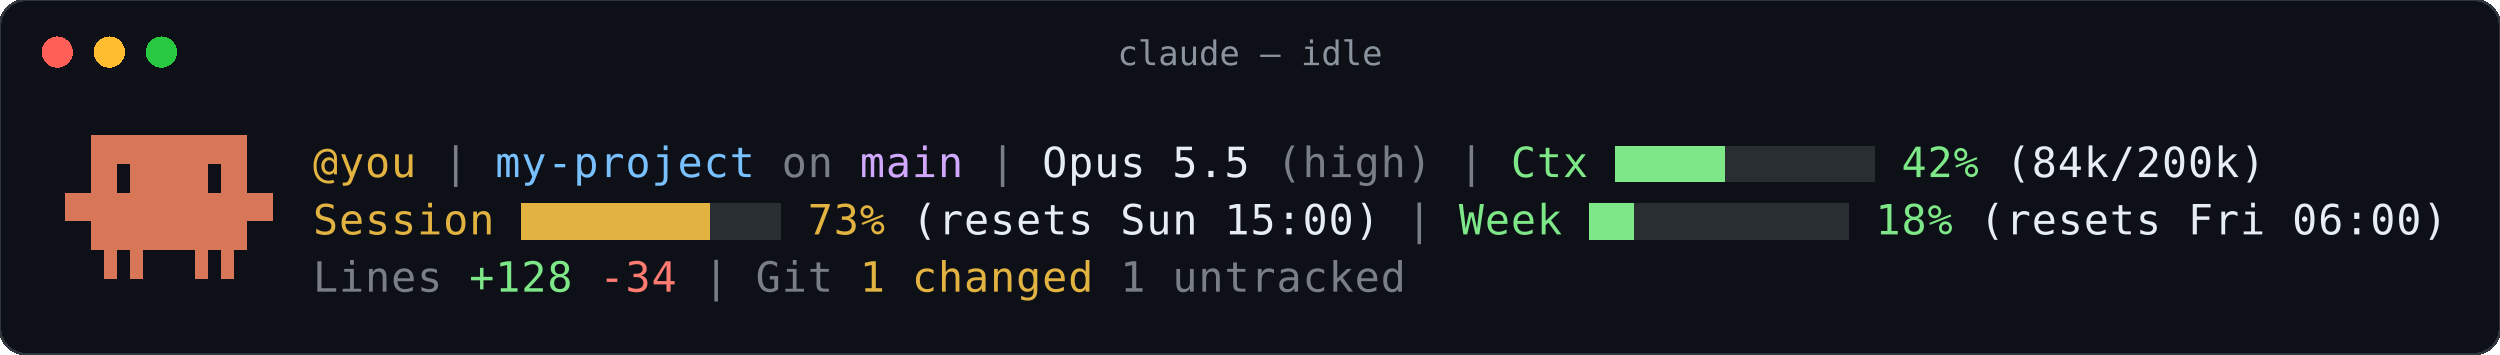
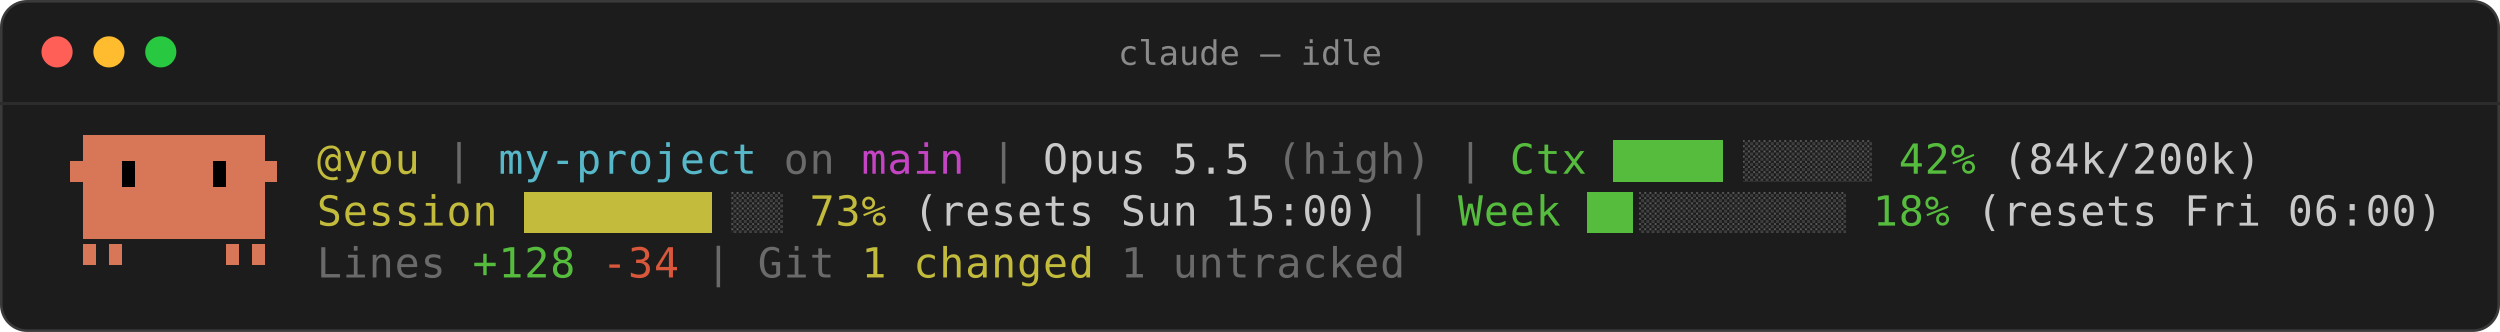
- <svg xmlns="http://www.w3.org/2000/svg" shape-rendering="crispEdges" width="960" height="136" viewBox="0 0 960 136">
-   <style>text{font-family:ui-monospace,SFMono-Regular,Menlo,Consolas,monospace;font-size:16px;text-anchor:middle}</style>
-   <rect width="100%" height="100%" rx="10" fill="#0d1117" stroke="#30363d" />
-   <circle cx="22" cy="20" r="6" fill="#ff5f57" />
-   <circle cx="42" cy="20" r="6" fill="#febc2e" />
-   <circle cx="62" cy="20" r="6" fill="#28c840" />
-   <text x="480" y="25" fill="#8b949e" style="font-size:13px">claude — idle</text>
-   <text x="125.0" y="68.0" fill="#e3b341">@</text>
-   <text x="135.0" y="68.0" fill="#e3b341">y</text>
-   <text x="145.0" y="68.0" fill="#e3b341">o</text>
-   <text x="155.0" y="68.0" fill="#e3b341">u</text>
-   <text x="175.0" y="68.0" fill="#e6edf3" opacity="0.5">|</text>
-   <text x="195.0" y="68.0" fill="#79c0ff">m</text>
-   <text x="205.0" y="68.0" fill="#79c0ff">y</text>
-   <text x="215.0" y="68.0" fill="#79c0ff">-</text>
-   <text x="225.0" y="68.0" fill="#79c0ff">p</text>
-   <text x="235.0" y="68.0" fill="#79c0ff">r</text>
-   <text x="245.0" y="68.0" fill="#79c0ff">o</text>
-   <text x="255.0" y="68.0" fill="#79c0ff">j</text>
-   <text x="265.0" y="68.0" fill="#79c0ff">e</text>
-   <text x="275.0" y="68.0" fill="#79c0ff">c</text>
-   <text x="285.0" y="68.0" fill="#79c0ff">t</text>
-   <text x="305.0" y="68.0" fill="#e6edf3" opacity="0.5">o</text>
-   <text x="315.0" y="68.0" fill="#e6edf3" opacity="0.5">n</text>
-   <text x="335.0" y="68.0" fill="#d2a8ff">m</text>
-   <text x="345.0" y="68.0" fill="#d2a8ff">a</text>
-   <text x="355.0" y="68.0" fill="#d2a8ff">i</text>
-   <text x="365.0" y="68.0" fill="#d2a8ff">n</text>
-   <text x="385.0" y="68.0" fill="#e6edf3" opacity="0.5">|</text>
-   <text x="405.0" y="68.0" fill="#e6edf3">O</text>
-   <text x="415.0" y="68.0" fill="#e6edf3">p</text>
-   <text x="425.0" y="68.0" fill="#e6edf3">u</text>
-   <text x="435.0" y="68.0" fill="#e6edf3">s</text>
-   <text x="455.0" y="68.0" fill="#e6edf3">5</text>
-   <text x="465.0" y="68.0" fill="#e6edf3">.</text>
-   <text x="475.0" y="68.0" fill="#e6edf3">5</text>
-   <text x="495.0" y="68.0" fill="#e6edf3" opacity="0.5">(</text>
-   <text x="505.0" y="68.0" fill="#e6edf3" opacity="0.5">h</text>
-   <text x="515.0" y="68.0" fill="#e6edf3" opacity="0.5">i</text>
-   <text x="525.0" y="68.0" fill="#e6edf3" opacity="0.5">g</text>
-   <text x="535.0" y="68.0" fill="#e6edf3" opacity="0.5">h</text>
-   <text x="545.0" y="68.0" fill="#e6edf3" opacity="0.5">)</text>
-   <text x="565.0" y="68.0" fill="#e6edf3" opacity="0.5">|</text>
-   <text x="585.0" y="68.0" fill="#7ee787">C</text>
-   <text x="595.0" y="68.0" fill="#7ee787">t</text>
-   <text x="605.0" y="68.0" fill="#7ee787">x</text>
-   <rect x="620.0" y="56.0" width="10.00" height="14" fill="#e6edf3" opacity="0.13" />
-   <rect x="620.0" y="56.0" width="10.00" height="14.0" fill="#7ee787" />
-   <rect x="630.0" y="56.0" width="10.00" height="14" fill="#e6edf3" opacity="0.13" />
-   <rect x="630.0" y="56.0" width="10.00" height="14.0" fill="#7ee787" />
-   <rect x="640.0" y="56.0" width="10.00" height="14" fill="#e6edf3" opacity="0.13" />
-   <rect x="640.0" y="56.0" width="10.00" height="14.0" fill="#7ee787" />
-   <rect x="650.0" y="56.0" width="10.00" height="14" fill="#e6edf3" opacity="0.13" />
-   <rect x="650.0" y="56.0" width="10.00" height="14.0" fill="#7ee787" />
-   <rect x="660.0" y="56.0" width="10.00" height="14" fill="#e6edf3" opacity="0.13" />
-   <rect x="660.0" y="56.0" width="2.50" height="14.0" fill="#7ee787" />
-   <rect x="670.0" y="56.0" width="10.00" height="14" fill="#e6edf3" opacity="0.13" />
-   <rect x="680.0" y="56.0" width="10.00" height="14" fill="#e6edf3" opacity="0.13" />
-   <rect x="690.0" y="56.0" width="10.00" height="14" fill="#e6edf3" opacity="0.13" />
-   <rect x="700.0" y="56.0" width="10.00" height="14" fill="#e6edf3" opacity="0.13" />
-   <rect x="710.0" y="56.0" width="10.00" height="14" fill="#e6edf3" opacity="0.13" />
-   <text x="735.0" y="68.0" fill="#7ee787">4</text>
-   <text x="745.0" y="68.0" fill="#7ee787">2</text>
-   <text x="755.0" y="68.0" fill="#7ee787">%</text>
-   <text x="775.0" y="68.0" fill="#e6edf3">(</text>
-   <text x="785.0" y="68.0" fill="#e6edf3">8</text>
-   <text x="795.0" y="68.0" fill="#e6edf3">4</text>
-   <text x="805.0" y="68.0" fill="#e6edf3">k</text>
-   <text x="815.0" y="68.0" fill="#e6edf3">/</text>
-   <text x="825.0" y="68.0" fill="#e6edf3">2</text>
-   <text x="835.0" y="68.0" fill="#e6edf3">0</text>
-   <text x="845.0" y="68.0" fill="#e6edf3">0</text>
-   <text x="855.0" y="68.0" fill="#e6edf3">k</text>
-   <text x="865.0" y="68.0" fill="#e6edf3">)</text>
-   <text x="125.0" y="90.0" fill="#e3b341">S</text>
-   <text x="135.0" y="90.0" fill="#e3b341">e</text>
-   <text x="145.0" y="90.0" fill="#e3b341">s</text>
-   <text x="155.0" y="90.0" fill="#e3b341">s</text>
-   <text x="165.0" y="90.0" fill="#e3b341">i</text>
-   <text x="175.0" y="90.0" fill="#e3b341">o</text>
-   <text x="185.0" y="90.0" fill="#e3b341">n</text>
-   <rect x="200.0" y="78.0" width="10.00" height="14" fill="#e6edf3" opacity="0.13" />
-   <rect x="200.0" y="78.0" width="10.00" height="14.0" fill="#e3b341" />
-   <rect x="210.0" y="78.0" width="10.00" height="14" fill="#e6edf3" opacity="0.13" />
-   <rect x="210.0" y="78.0" width="10.00" height="14.0" fill="#e3b341" />
-   <rect x="220.0" y="78.0" width="10.00" height="14" fill="#e6edf3" opacity="0.13" />
-   <rect x="220.0" y="78.0" width="10.00" height="14.0" fill="#e3b341" />
-   <rect x="230.0" y="78.0" width="10.00" height="14" fill="#e6edf3" opacity="0.13" />
-   <rect x="230.0" y="78.0" width="10.00" height="14.0" fill="#e3b341" />
-   <rect x="240.0" y="78.0" width="10.00" height="14" fill="#e6edf3" opacity="0.13" />
-   <rect x="240.0" y="78.0" width="10.00" height="14.0" fill="#e3b341" />
-   <rect x="250.0" y="78.0" width="10.00" height="14" fill="#e6edf3" opacity="0.13" />
-   <rect x="250.0" y="78.0" width="10.00" height="14.0" fill="#e3b341" />
-   <rect x="260.0" y="78.0" width="10.00" height="14" fill="#e6edf3" opacity="0.13" />
-   <rect x="260.0" y="78.0" width="10.00" height="14.0" fill="#e3b341" />
-   <rect x="270.0" y="78.0" width="10.00" height="14" fill="#e6edf3" opacity="0.13" />
-   <rect x="270.0" y="78.0" width="2.50" height="14.0" fill="#e3b341" />
-   <rect x="280.0" y="78.0" width="10.00" height="14" fill="#e6edf3" opacity="0.13" />
-   <rect x="290.0" y="78.0" width="10.00" height="14" fill="#e6edf3" opacity="0.13" />
-   <text x="315.0" y="90.0" fill="#e3b341">7</text>
-   <text x="325.0" y="90.0" fill="#e3b341">3</text>
-   <text x="335.0" y="90.0" fill="#e3b341">%</text>
-   <text x="355.0" y="90.0" fill="#e6edf3">(</text>
-   <text x="365.0" y="90.0" fill="#e6edf3">r</text>
-   <text x="375.0" y="90.0" fill="#e6edf3">e</text>
-   <text x="385.0" y="90.0" fill="#e6edf3">s</text>
-   <text x="395.0" y="90.0" fill="#e6edf3">e</text>
-   <text x="405.0" y="90.0" fill="#e6edf3">t</text>
-   <text x="415.0" y="90.0" fill="#e6edf3">s</text>
-   <text x="435.0" y="90.0" fill="#e6edf3">S</text>
-   <text x="445.0" y="90.0" fill="#e6edf3">u</text>
-   <text x="455.0" y="90.0" fill="#e6edf3">n</text>
-   <text x="475.0" y="90.0" fill="#e6edf3">1</text>
-   <text x="485.0" y="90.0" fill="#e6edf3">5</text>
-   <text x="495.0" y="90.0" fill="#e6edf3">:</text>
-   <text x="505.0" y="90.0" fill="#e6edf3">0</text>
-   <text x="515.0" y="90.0" fill="#e6edf3">0</text>
-   <text x="525.0" y="90.0" fill="#e6edf3">)</text>
-   <text x="545.0" y="90.0" fill="#e6edf3" opacity="0.5">|</text>
-   <text x="565.0" y="90.0" fill="#7ee787">W</text>
-   <text x="575.0" y="90.0" fill="#7ee787">e</text>
-   <text x="585.0" y="90.0" fill="#7ee787">e</text>
-   <text x="595.0" y="90.0" fill="#7ee787">k</text>
-   <rect x="610.0" y="78.0" width="10.00" height="14" fill="#e6edf3" opacity="0.13" />
-   <rect x="610.0" y="78.0" width="10.00" height="14.0" fill="#7ee787" />
-   <rect x="620.0" y="78.0" width="10.00" height="14" fill="#e6edf3" opacity="0.13" />
-   <rect x="620.0" y="78.0" width="7.50" height="14.0" fill="#7ee787" />
-   <rect x="630.0" y="78.0" width="10.00" height="14" fill="#e6edf3" opacity="0.13" />
-   <rect x="640.0" y="78.0" width="10.00" height="14" fill="#e6edf3" opacity="0.13" />
-   <rect x="650.0" y="78.0" width="10.00" height="14" fill="#e6edf3" opacity="0.13" />
-   <rect x="660.0" y="78.0" width="10.00" height="14" fill="#e6edf3" opacity="0.13" />
-   <rect x="670.0" y="78.0" width="10.00" height="14" fill="#e6edf3" opacity="0.13" />
-   <rect x="680.0" y="78.0" width="10.00" height="14" fill="#e6edf3" opacity="0.13" />
-   <rect x="690.0" y="78.0" width="10.00" height="14" fill="#e6edf3" opacity="0.13" />
-   <rect x="700.0" y="78.0" width="10.00" height="14" fill="#e6edf3" opacity="0.13" />
-   <text x="725.0" y="90.0" fill="#7ee787">1</text>
-   <text x="735.0" y="90.0" fill="#7ee787">8</text>
-   <text x="745.0" y="90.0" fill="#7ee787">%</text>
-   <text x="765.0" y="90.0" fill="#e6edf3">(</text>
-   <text x="775.0" y="90.0" fill="#e6edf3">r</text>
-   <text x="785.0" y="90.0" fill="#e6edf3">e</text>
-   <text x="795.0" y="90.0" fill="#e6edf3">s</text>
-   <text x="805.0" y="90.0" fill="#e6edf3">e</text>
-   <text x="815.0" y="90.0" fill="#e6edf3">t</text>
-   <text x="825.0" y="90.0" fill="#e6edf3">s</text>
-   <text x="845.0" y="90.0" fill="#e6edf3">F</text>
-   <text x="855.0" y="90.0" fill="#e6edf3">r</text>
-   <text x="865.0" y="90.0" fill="#e6edf3">i</text>
-   <text x="885.0" y="90.0" fill="#e6edf3">0</text>
-   <text x="895.0" y="90.0" fill="#e6edf3">6</text>
-   <text x="905.0" y="90.0" fill="#e6edf3">:</text>
-   <text x="915.0" y="90.0" fill="#e6edf3">0</text>
-   <text x="925.0" y="90.0" fill="#e6edf3">0</text>
-   <text x="935.0" y="90.0" fill="#e6edf3">)</text>
-   <text x="125.0" y="112.0" fill="#e6edf3" opacity="0.5">L</text>
-   <text x="135.0" y="112.0" fill="#e6edf3" opacity="0.5">i</text>
-   <text x="145.0" y="112.0" fill="#e6edf3" opacity="0.5">n</text>
-   <text x="155.0" y="112.0" fill="#e6edf3" opacity="0.5">e</text>
-   <text x="165.0" y="112.0" fill="#e6edf3" opacity="0.5">s</text>
-   <text x="185.0" y="112.0" fill="#7ee787">+</text>
-   <text x="195.0" y="112.0" fill="#7ee787">1</text>
-   <text x="205.0" y="112.0" fill="#7ee787">2</text>
-   <text x="215.0" y="112.0" fill="#7ee787">8</text>
-   <text x="235.0" y="112.0" fill="#ff7b72">-</text>
-   <text x="245.0" y="112.0" fill="#ff7b72">3</text>
-   <text x="255.0" y="112.0" fill="#ff7b72">4</text>
-   <text x="275.0" y="112.0" fill="#e6edf3" opacity="0.5">|</text>
-   <text x="295.0" y="112.0" fill="#e6edf3" opacity="0.5">G</text>
-   <text x="305.0" y="112.0" fill="#e6edf3" opacity="0.5">i</text>
-   <text x="315.0" y="112.0" fill="#e6edf3" opacity="0.5">t</text>
-   <text x="335.0" y="112.0" fill="#e3b341">1</text>
-   <text x="355.0" y="112.0" fill="#e3b341">c</text>
-   <text x="365.0" y="112.0" fill="#e3b341">h</text>
-   <text x="375.0" y="112.0" fill="#e3b341">a</text>
-   <text x="385.0" y="112.0" fill="#e3b341">n</text>
-   <text x="395.0" y="112.0" fill="#e3b341">g</text>
-   <text x="405.0" y="112.0" fill="#e3b341">e</text>
-   <text x="415.0" y="112.0" fill="#e3b341">d</text>
-   <text x="435.0" y="112.0" fill="#e6edf3" opacity="0.5">1</text>
-   <text x="455.0" y="112.0" fill="#e6edf3" opacity="0.5">u</text>
-   <text x="465.0" y="112.0" fill="#e6edf3" opacity="0.5">n</text>
-   <text x="475.0" y="112.0" fill="#e6edf3" opacity="0.5">t</text>
-   <text x="485.0" y="112.0" fill="#e6edf3" opacity="0.5">r</text>
-   <text x="495.0" y="112.0" fill="#e6edf3" opacity="0.5">a</text>
-   <text x="505.0" y="112.0" fill="#e6edf3" opacity="0.5">c</text>
-   <text x="515.0" y="112.0" fill="#e6edf3" opacity="0.5">k</text>
-   <text x="525.0" y="112.0" fill="#e6edf3" opacity="0.5">e</text>
-   <text x="535.0" y="112.0" fill="#e6edf3" opacity="0.5">d</text>
-   <rect x="35.0" y="52.0" width="5.00" height="11.0" fill="#d77757" />
-   <rect x="35.0" y="63.0" width="5.00" height="11.0" fill="#d77757" />
-   <rect x="40.0" y="52.0" width="5.00" height="11.0" fill="#d77757" />
-   <rect x="45.0" y="52.0" width="5.00" height="11.0" fill="#d77757" />
-   <rect x="40.0" y="63.0" width="5.00" height="11.0" fill="#d77757" />
-   <rect x="50.0" y="52.0" width="5.00" height="11.0" fill="#d77757" />
-   <rect x="55.0" y="52.0" width="5.00" height="11.0" fill="#d77757" />
-   <rect x="50.0" y="63.0" width="5.00" height="11.0" fill="#d77757" />
-   <rect x="55.0" y="63.0" width="5.00" height="11.0" fill="#d77757" />
-   <rect x="60.0" y="52.0" width="5.00" height="11.0" fill="#d77757" />
-   <rect x="65.0" y="52.0" width="5.00" height="11.0" fill="#d77757" />
-   <rect x="60.0" y="63.0" width="5.00" height="11.0" fill="#d77757" />
-   <rect x="65.0" y="63.0" width="5.00" height="11.0" fill="#d77757" />
-   <rect x="70.0" y="52.0" width="5.00" height="11.0" fill="#d77757" />
-   <rect x="75.0" y="52.0" width="5.00" height="11.0" fill="#d77757" />
-   <rect x="70.0" y="63.0" width="5.00" height="11.0" fill="#d77757" />
-   <rect x="75.0" y="63.0" width="5.00" height="11.0" fill="#d77757" />
-   <rect x="80.0" y="52.0" width="5.00" height="11.0" fill="#d77757" />
-   <rect x="85.0" y="52.0" width="5.00" height="11.0" fill="#d77757" />
-   <rect x="85.0" y="63.0" width="5.00" height="11.0" fill="#d77757" />
-   <rect x="90.0" y="52.0" width="5.00" height="11.0" fill="#d77757" />
-   <rect x="90.0" y="63.0" width="5.00" height="11.0" fill="#d77757" />
-   <rect x="25.0" y="74.0" width="5.00" height="11.0" fill="#d77757" />
-   <rect x="30.0" y="74.0" width="5.00" height="11.0" fill="#d77757" />
-   <rect x="35.0" y="74.0" width="5.00" height="11.0" fill="#d77757" />
-   <rect x="35.0" y="85.0" width="5.00" height="11.0" fill="#d77757" />
-   <rect x="40.0" y="74.0" width="5.00" height="11.0" fill="#d77757" />
-   <rect x="45.0" y="74.0" width="5.00" height="11.0" fill="#d77757" />
-   <rect x="40.0" y="85.0" width="5.00" height="11.0" fill="#d77757" />
-   <rect x="45.0" y="85.0" width="5.00" height="11.0" fill="#d77757" />
-   <rect x="50.0" y="74.0" width="5.00" height="11.0" fill="#d77757" />
-   <rect x="55.0" y="74.0" width="5.00" height="11.0" fill="#d77757" />
-   <rect x="50.0" y="85.0" width="5.00" height="11.0" fill="#d77757" />
-   <rect x="55.0" y="85.0" width="5.00" height="11.0" fill="#d77757" />
-   <rect x="60.0" y="74.0" width="5.00" height="11.0" fill="#d77757" />
-   <rect x="65.0" y="74.0" width="5.00" height="11.0" fill="#d77757" />
-   <rect x="60.0" y="85.0" width="5.00" height="11.0" fill="#d77757" />
-   <rect x="65.0" y="85.0" width="5.00" height="11.0" fill="#d77757" />
-   <rect x="70.0" y="74.0" width="5.00" height="11.0" fill="#d77757" />
-   <rect x="75.0" y="74.0" width="5.00" height="11.0" fill="#d77757" />
-   <rect x="70.0" y="85.0" width="5.00" height="11.0" fill="#d77757" />
-   <rect x="75.0" y="85.0" width="5.00" height="11.0" fill="#d77757" />
-   <rect x="80.0" y="74.0" width="5.00" height="11.0" fill="#d77757" />
-   <rect x="85.0" y="74.0" width="5.00" height="11.0" fill="#d77757" />
-   <rect x="80.0" y="85.0" width="5.00" height="11.0" fill="#d77757" />
-   <rect x="85.0" y="85.0" width="5.00" height="11.0" fill="#d77757" />
-   <rect x="90.0" y="74.0" width="5.00" height="11.0" fill="#d77757" />
-   <rect x="95.0" y="74.0" width="5.00" height="11.0" fill="#d77757" />
-   <rect x="90.0" y="85.0" width="5.00" height="11.0" fill="#d77757" />
-   <rect x="100.0" y="74.0" width="5.00" height="11.0" fill="#d77757" />
-   <rect x="40.0" y="96.0" width="5.00" height="11.0" fill="#d77757" />
-   <rect x="50.0" y="96.0" width="5.00" height="11.0" fill="#d77757" />
-   <rect x="75.0" y="96.0" width="5.00" height="11.0" fill="#d77757" />
-   <rect x="85.0" y="96.0" width="5.00" height="11.0" fill="#d77757" />
+ <svg xmlns="http://www.w3.org/2000/svg" shape-rendering="crispEdges" width="964" height="128" viewBox="0 0 964 128">
+   <defs>
+     <pattern id="shade" width="2" height="2" patternUnits="userSpaceOnUse">
+       <rect width="1" height="1" fill="#4d4d4d" />
+       <rect x="1" y="1" width="1" height="1" fill="#3a3a3a" />
+     </pattern>
+   </defs>
+   <style>text{font-family:'SF Mono',ui-monospace,Menlo,Consolas,monospace;font-size:16px;text-anchor:middle}</style>
+   <rect x="0.5" y="0.5" width="963" height="127" rx="10" fill="#1c1c1c" stroke="#3a3a3a" shape-rendering="geometricPrecision" />
+   <g shape-rendering="geometricPrecision">
+     <circle cx="22" cy="20" r="6" fill="#ff5f57" />
+     <circle cx="42" cy="20" r="6" fill="#febc2e" />
+     <circle cx="62" cy="20" r="6" fill="#28c840" />
+   </g>
+   <text x="482" y="25" fill="#8a8a8a" style="font-size:13px">claude — idle</text>
+   <line x1="0" y1="40" x2="964" y2="40" stroke="#2c2c2c" />
+   <text x="127.0" y="67.0" fill="#c2bb3c">@</text>
+   <text x="137.0" y="67.0" fill="#c2bb3c">y</text>
+   <text x="147.0" y="67.0" fill="#c2bb3c">o</text>
+   <text x="157.0" y="67.0" fill="#c2bb3c">u</text>
+   <text x="177.0" y="67.0" fill="#c9c9c9" opacity="0.45">|</text>
+   <text x="197.0" y="67.0" fill="#57b8c9">m</text>
+   <text x="207.0" y="67.0" fill="#57b8c9">y</text>
+   <text x="217.0" y="67.0" fill="#57b8c9">-</text>
+   <text x="227.0" y="67.0" fill="#57b8c9">p</text>
+   <text x="237.0" y="67.0" fill="#57b8c9">r</text>
+   <text x="247.0" y="67.0" fill="#57b8c9">o</text>
+   <text x="257.0" y="67.0" fill="#57b8c9">j</text>
+   <text x="267.0" y="67.0" fill="#57b8c9">e</text>
+   <text x="277.0" y="67.0" fill="#57b8c9">c</text>
+   <text x="287.0" y="67.0" fill="#57b8c9">t</text>
+   <text x="307.0" y="67.0" fill="#c9c9c9" opacity="0.45">o</text>
+   <text x="317.0" y="67.0" fill="#c9c9c9" opacity="0.45">n</text>
+   <text x="337.0" y="67.0" fill="#c544c4">m</text>
+   <text x="347.0" y="67.0" fill="#c544c4">a</text>
+   <text x="357.0" y="67.0" fill="#c544c4">i</text>
+   <text x="367.0" y="67.0" fill="#c544c4">n</text>
+   <text x="387.0" y="67.0" fill="#c9c9c9" opacity="0.45">|</text>
+   <text x="407.0" y="67.0" fill="#c9c9c9">O</text>
+   <text x="417.0" y="67.0" fill="#c9c9c9">p</text>
+   <text x="427.0" y="67.0" fill="#c9c9c9">u</text>
+   <text x="437.0" y="67.0" fill="#c9c9c9">s</text>
+   <text x="457.0" y="67.0" fill="#c9c9c9">5</text>
+   <text x="467.0" y="67.0" fill="#c9c9c9">.</text>
+   <text x="477.0" y="67.0" fill="#c9c9c9">5</text>
+   <text x="497.0" y="67.0" fill="#c9c9c9" opacity="0.45">(</text>
+   <text x="507.0" y="67.0" fill="#c9c9c9" opacity="0.45">h</text>
+   <text x="517.0" y="67.0" fill="#c9c9c9" opacity="0.45">i</text>
+   <text x="527.0" y="67.0" fill="#c9c9c9" opacity="0.45">g</text>
+   <text x="537.0" y="67.0" fill="#c9c9c9" opacity="0.45">h</text>
+   <text x="547.0" y="67.0" fill="#c9c9c9" opacity="0.45">)</text>
+   <text x="567.0" y="67.0" fill="#c9c9c9" opacity="0.45">|</text>
+   <text x="587.0" y="67.0" fill="#55bc3d">C</text>
+   <text x="597.0" y="67.0" fill="#55bc3d">t</text>
+   <text x="607.0" y="67.0" fill="#55bc3d">x</text>
+   <rect x="622.0" y="54.0" width="10.0" height="16.0" fill="#55bc3d" />
+   <rect x="632.0" y="54.0" width="10.0" height="16.0" fill="#55bc3d" />
+   <rect x="642.0" y="54.0" width="10.0" height="16.0" fill="#55bc3d" />
+   <rect x="652.0" y="54.0" width="10.0" height="16.0" fill="#55bc3d" />
+   <rect x="662.0" y="54.0" width="2.5" height="16.0" fill="#55bc3d" />
+   <rect x="672.0" y="54.0" width="10.0" height="16.0" fill="url(#shade)" />
+   <rect x="682.0" y="54.0" width="10.0" height="16.0" fill="url(#shade)" />
+   <rect x="692.0" y="54.0" width="10.0" height="16.0" fill="url(#shade)" />
+   <rect x="702.0" y="54.0" width="10.0" height="16.0" fill="url(#shade)" />
+   <rect x="712.0" y="54.0" width="10.0" height="16.0" fill="url(#shade)" />
+   <text x="737.0" y="67.0" fill="#55bc3d">4</text>
+   <text x="747.0" y="67.0" fill="#55bc3d">2</text>
+   <text x="757.0" y="67.0" fill="#55bc3d">%</text>
+   <text x="777.0" y="67.0" fill="#c9c9c9">(</text>
+   <text x="787.0" y="67.0" fill="#c9c9c9">8</text>
+   <text x="797.0" y="67.0" fill="#c9c9c9">4</text>
+   <text x="807.0" y="67.0" fill="#c9c9c9">k</text>
+   <text x="817.0" y="67.0" fill="#c9c9c9">/</text>
+   <text x="827.0" y="67.0" fill="#c9c9c9">2</text>
+   <text x="837.0" y="67.0" fill="#c9c9c9">0</text>
+   <text x="847.0" y="67.0" fill="#c9c9c9">0</text>
+   <text x="857.0" y="67.0" fill="#c9c9c9">k</text>
+   <text x="867.0" y="67.0" fill="#c9c9c9">)</text>
+   <text x="127.0" y="87.0" fill="#c2bb3c">S</text>
+   <text x="137.0" y="87.0" fill="#c2bb3c">e</text>
+   <text x="147.0" y="87.0" fill="#c2bb3c">s</text>
+   <text x="157.0" y="87.0" fill="#c2bb3c">s</text>
+   <text x="167.0" y="87.0" fill="#c2bb3c">i</text>
+   <text x="177.0" y="87.0" fill="#c2bb3c">o</text>
+   <text x="187.0" y="87.0" fill="#c2bb3c">n</text>
+   <rect x="202.0" y="74.0" width="10.0" height="16.0" fill="#c2bb3c" />
+   <rect x="212.0" y="74.0" width="10.0" height="16.0" fill="#c2bb3c" />
+   <rect x="222.0" y="74.0" width="10.0" height="16.0" fill="#c2bb3c" />
+   <rect x="232.0" y="74.0" width="10.0" height="16.0" fill="#c2bb3c" />
+   <rect x="242.0" y="74.0" width="10.0" height="16.0" fill="#c2bb3c" />
+   <rect x="252.0" y="74.0" width="10.0" height="16.0" fill="#c2bb3c" />
+   <rect x="262.0" y="74.0" width="10.0" height="16.0" fill="#c2bb3c" />
+   <rect x="272.0" y="74.0" width="2.5" height="16.0" fill="#c2bb3c" />
+   <rect x="282.0" y="74.0" width="10.0" height="16.0" fill="url(#shade)" />
+   <rect x="292.0" y="74.0" width="10.0" height="16.0" fill="url(#shade)" />
+   <text x="317.0" y="87.0" fill="#c2bb3c">7</text>
+   <text x="327.0" y="87.0" fill="#c2bb3c">3</text>
+   <text x="337.0" y="87.0" fill="#c2bb3c">%</text>
+   <text x="357.0" y="87.0" fill="#c9c9c9">(</text>
+   <text x="367.0" y="87.0" fill="#c9c9c9">r</text>
+   <text x="377.0" y="87.0" fill="#c9c9c9">e</text>
+   <text x="387.0" y="87.0" fill="#c9c9c9">s</text>
+   <text x="397.0" y="87.0" fill="#c9c9c9">e</text>
+   <text x="407.0" y="87.0" fill="#c9c9c9">t</text>
+   <text x="417.0" y="87.0" fill="#c9c9c9">s</text>
+   <text x="437.0" y="87.0" fill="#c9c9c9">S</text>
+   <text x="447.0" y="87.0" fill="#c9c9c9">u</text>
+   <text x="457.0" y="87.0" fill="#c9c9c9">n</text>
+   <text x="477.0" y="87.0" fill="#c9c9c9">1</text>
+   <text x="487.0" y="87.0" fill="#c9c9c9">5</text>
+   <text x="497.0" y="87.0" fill="#c9c9c9">:</text>
+   <text x="507.0" y="87.0" fill="#c9c9c9">0</text>
+   <text x="517.0" y="87.0" fill="#c9c9c9">0</text>
+   <text x="527.0" y="87.0" fill="#c9c9c9">)</text>
+   <text x="547.0" y="87.0" fill="#c9c9c9" opacity="0.45">|</text>
+   <text x="567.0" y="87.0" fill="#55bc3d">W</text>
+   <text x="577.0" y="87.0" fill="#55bc3d">e</text>
+   <text x="587.0" y="87.0" fill="#55bc3d">e</text>
+   <text x="597.0" y="87.0" fill="#55bc3d">k</text>
+   <rect x="612.0" y="74.0" width="10.0" height="16.0" fill="#55bc3d" />
+   <rect x="622.0" y="74.0" width="7.5" height="16.0" fill="#55bc3d" />
+   <rect x="632.0" y="74.0" width="10.0" height="16.0" fill="url(#shade)" />
+   <rect x="642.0" y="74.0" width="10.0" height="16.0" fill="url(#shade)" />
+   <rect x="652.0" y="74.0" width="10.0" height="16.0" fill="url(#shade)" />
+   <rect x="662.0" y="74.0" width="10.0" height="16.0" fill="url(#shade)" />
+   <rect x="672.0" y="74.0" width="10.0" height="16.0" fill="url(#shade)" />
+   <rect x="682.0" y="74.0" width="10.0" height="16.0" fill="url(#shade)" />
+   <rect x="692.0" y="74.0" width="10.0" height="16.0" fill="url(#shade)" />
+   <rect x="702.0" y="74.0" width="10.0" height="16.0" fill="url(#shade)" />
+   <text x="727.0" y="87.0" fill="#55bc3d">1</text>
+   <text x="737.0" y="87.0" fill="#55bc3d">8</text>
+   <text x="747.0" y="87.0" fill="#55bc3d">%</text>
+   <text x="767.0" y="87.0" fill="#c9c9c9">(</text>
+   <text x="777.0" y="87.0" fill="#c9c9c9">r</text>
+   <text x="787.0" y="87.0" fill="#c9c9c9">e</text>
+   <text x="797.0" y="87.0" fill="#c9c9c9">s</text>
+   <text x="807.0" y="87.0" fill="#c9c9c9">e</text>
+   <text x="817.0" y="87.0" fill="#c9c9c9">t</text>
+   <text x="827.0" y="87.0" fill="#c9c9c9">s</text>
+   <text x="847.0" y="87.0" fill="#c9c9c9">F</text>
+   <text x="857.0" y="87.0" fill="#c9c9c9">r</text>
+   <text x="867.0" y="87.0" fill="#c9c9c9">i</text>
+   <text x="887.0" y="87.0" fill="#c9c9c9">0</text>
+   <text x="897.0" y="87.0" fill="#c9c9c9">6</text>
+   <text x="907.0" y="87.0" fill="#c9c9c9">:</text>
+   <text x="917.0" y="87.0" fill="#c9c9c9">0</text>
+   <text x="927.0" y="87.0" fill="#c9c9c9">0</text>
+   <text x="937.0" y="87.0" fill="#c9c9c9">)</text>
+   <text x="127.0" y="107.0" fill="#c9c9c9" opacity="0.45">L</text>
+   <text x="137.0" y="107.0" fill="#c9c9c9" opacity="0.45">i</text>
+   <text x="147.0" y="107.0" fill="#c9c9c9" opacity="0.45">n</text>
+   <text x="157.0" y="107.0" fill="#c9c9c9" opacity="0.45">e</text>
+   <text x="167.0" y="107.0" fill="#c9c9c9" opacity="0.45">s</text>
+   <text x="187.0" y="107.0" fill="#55bc3d">+</text>
+   <text x="197.0" y="107.0" fill="#55bc3d">1</text>
+   <text x="207.0" y="107.0" fill="#55bc3d">2</text>
+   <text x="217.0" y="107.0" fill="#55bc3d">8</text>
+   <text x="237.0" y="107.0" fill="#d9573a">-</text>
+   <text x="247.0" y="107.0" fill="#d9573a">3</text>
+   <text x="257.0" y="107.0" fill="#d9573a">4</text>
+   <text x="277.0" y="107.0" fill="#c9c9c9" opacity="0.45">|</text>
+   <text x="297.0" y="107.0" fill="#c9c9c9" opacity="0.45">G</text>
+   <text x="307.0" y="107.0" fill="#c9c9c9" opacity="0.45">i</text>
+   <text x="317.0" y="107.0" fill="#c9c9c9" opacity="0.45">t</text>
+   <text x="337.0" y="107.0" fill="#c2bb3c">1</text>
+   <text x="357.0" y="107.0" fill="#c2bb3c">c</text>
+   <text x="367.0" y="107.0" fill="#c2bb3c">h</text>
+   <text x="377.0" y="107.0" fill="#c2bb3c">a</text>
+   <text x="387.0" y="107.0" fill="#c2bb3c">n</text>
+   <text x="397.0" y="107.0" fill="#c2bb3c">g</text>
+   <text x="407.0" y="107.0" fill="#c2bb3c">e</text>
+   <text x="417.0" y="107.0" fill="#c2bb3c">d</text>
+   <text x="437.0" y="107.0" fill="#c9c9c9" opacity="0.45">1</text>
+   <text x="457.0" y="107.0" fill="#c9c9c9" opacity="0.45">u</text>
+   <text x="467.0" y="107.0" fill="#c9c9c9" opacity="0.45">n</text>
+   <text x="477.0" y="107.0" fill="#c9c9c9" opacity="0.45">t</text>
+   <text x="487.0" y="107.0" fill="#c9c9c9" opacity="0.45">r</text>
+   <text x="497.0" y="107.0" fill="#c9c9c9" opacity="0.45">a</text>
+   <text x="507.0" y="107.0" fill="#c9c9c9" opacity="0.45">c</text>
+   <text x="517.0" y="107.0" fill="#c9c9c9" opacity="0.45">k</text>
+   <text x="527.0" y="107.0" fill="#c9c9c9" opacity="0.45">e</text>
+   <text x="537.0" y="107.0" fill="#c9c9c9" opacity="0.45">d</text>
+   <rect x="27.0" y="62.0" width="5.0" height="8.0" fill="#d77757" />
+   <rect x="32.0" y="52.0" width="10.0" height="20.0" fill="#d77757" />
+   <rect x="42.0" y="52.0" width="10.0" height="20.0" fill="#d77757" />
+   <rect x="47.0" y="62.0" width="5.0" height="10.0" fill="#000000" />
+   <rect x="52.0" y="52.0" width="10.0" height="20.0" fill="#d77757" />
+   <rect x="62.0" y="52.0" width="10.0" height="20.0" fill="#d77757" />
+   <rect x="72.0" y="52.0" width="10.0" height="20.0" fill="#d77757" />
+   <rect x="82.0" y="52.0" width="10.0" height="20.0" fill="#d77757" />
+   <rect x="82.0" y="62.0" width="5.0" height="10.0" fill="#000000" />
+   <rect x="92.0" y="52.0" width="10.0" height="20.0" fill="#d77757" />
+   <rect x="102.0" y="62.0" width="5.0" height="8.0" fill="#d77757" />
+   <rect x="32.0" y="72.0" width="10.0" height="20.0" fill="#d77757" />
+   <rect x="42.0" y="72.0" width="10.0" height="20.0" fill="#d77757" />
+   <rect x="52.0" y="72.0" width="10.0" height="20.0" fill="#d77757" />
+   <rect x="62.0" y="72.0" width="10.0" height="20.0" fill="#d77757" />
+   <rect x="72.0" y="72.0" width="10.0" height="20.0" fill="#d77757" />
+   <rect x="82.0" y="72.0" width="10.0" height="20.0" fill="#d77757" />
+   <rect x="92.0" y="72.0" width="10.0" height="20.0" fill="#d77757" />
+   <rect x="32.0" y="94.0" width="5.0" height="8.0" fill="#d77757" />
+   <rect x="42.0" y="94.0" width="5.0" height="8.0" fill="#d77757" />
+   <rect x="87.0" y="94.0" width="5.0" height="8.0" fill="#d77757" />
+   <rect x="97.0" y="94.0" width="5.0" height="8.0" fill="#d77757" />
</svg>
